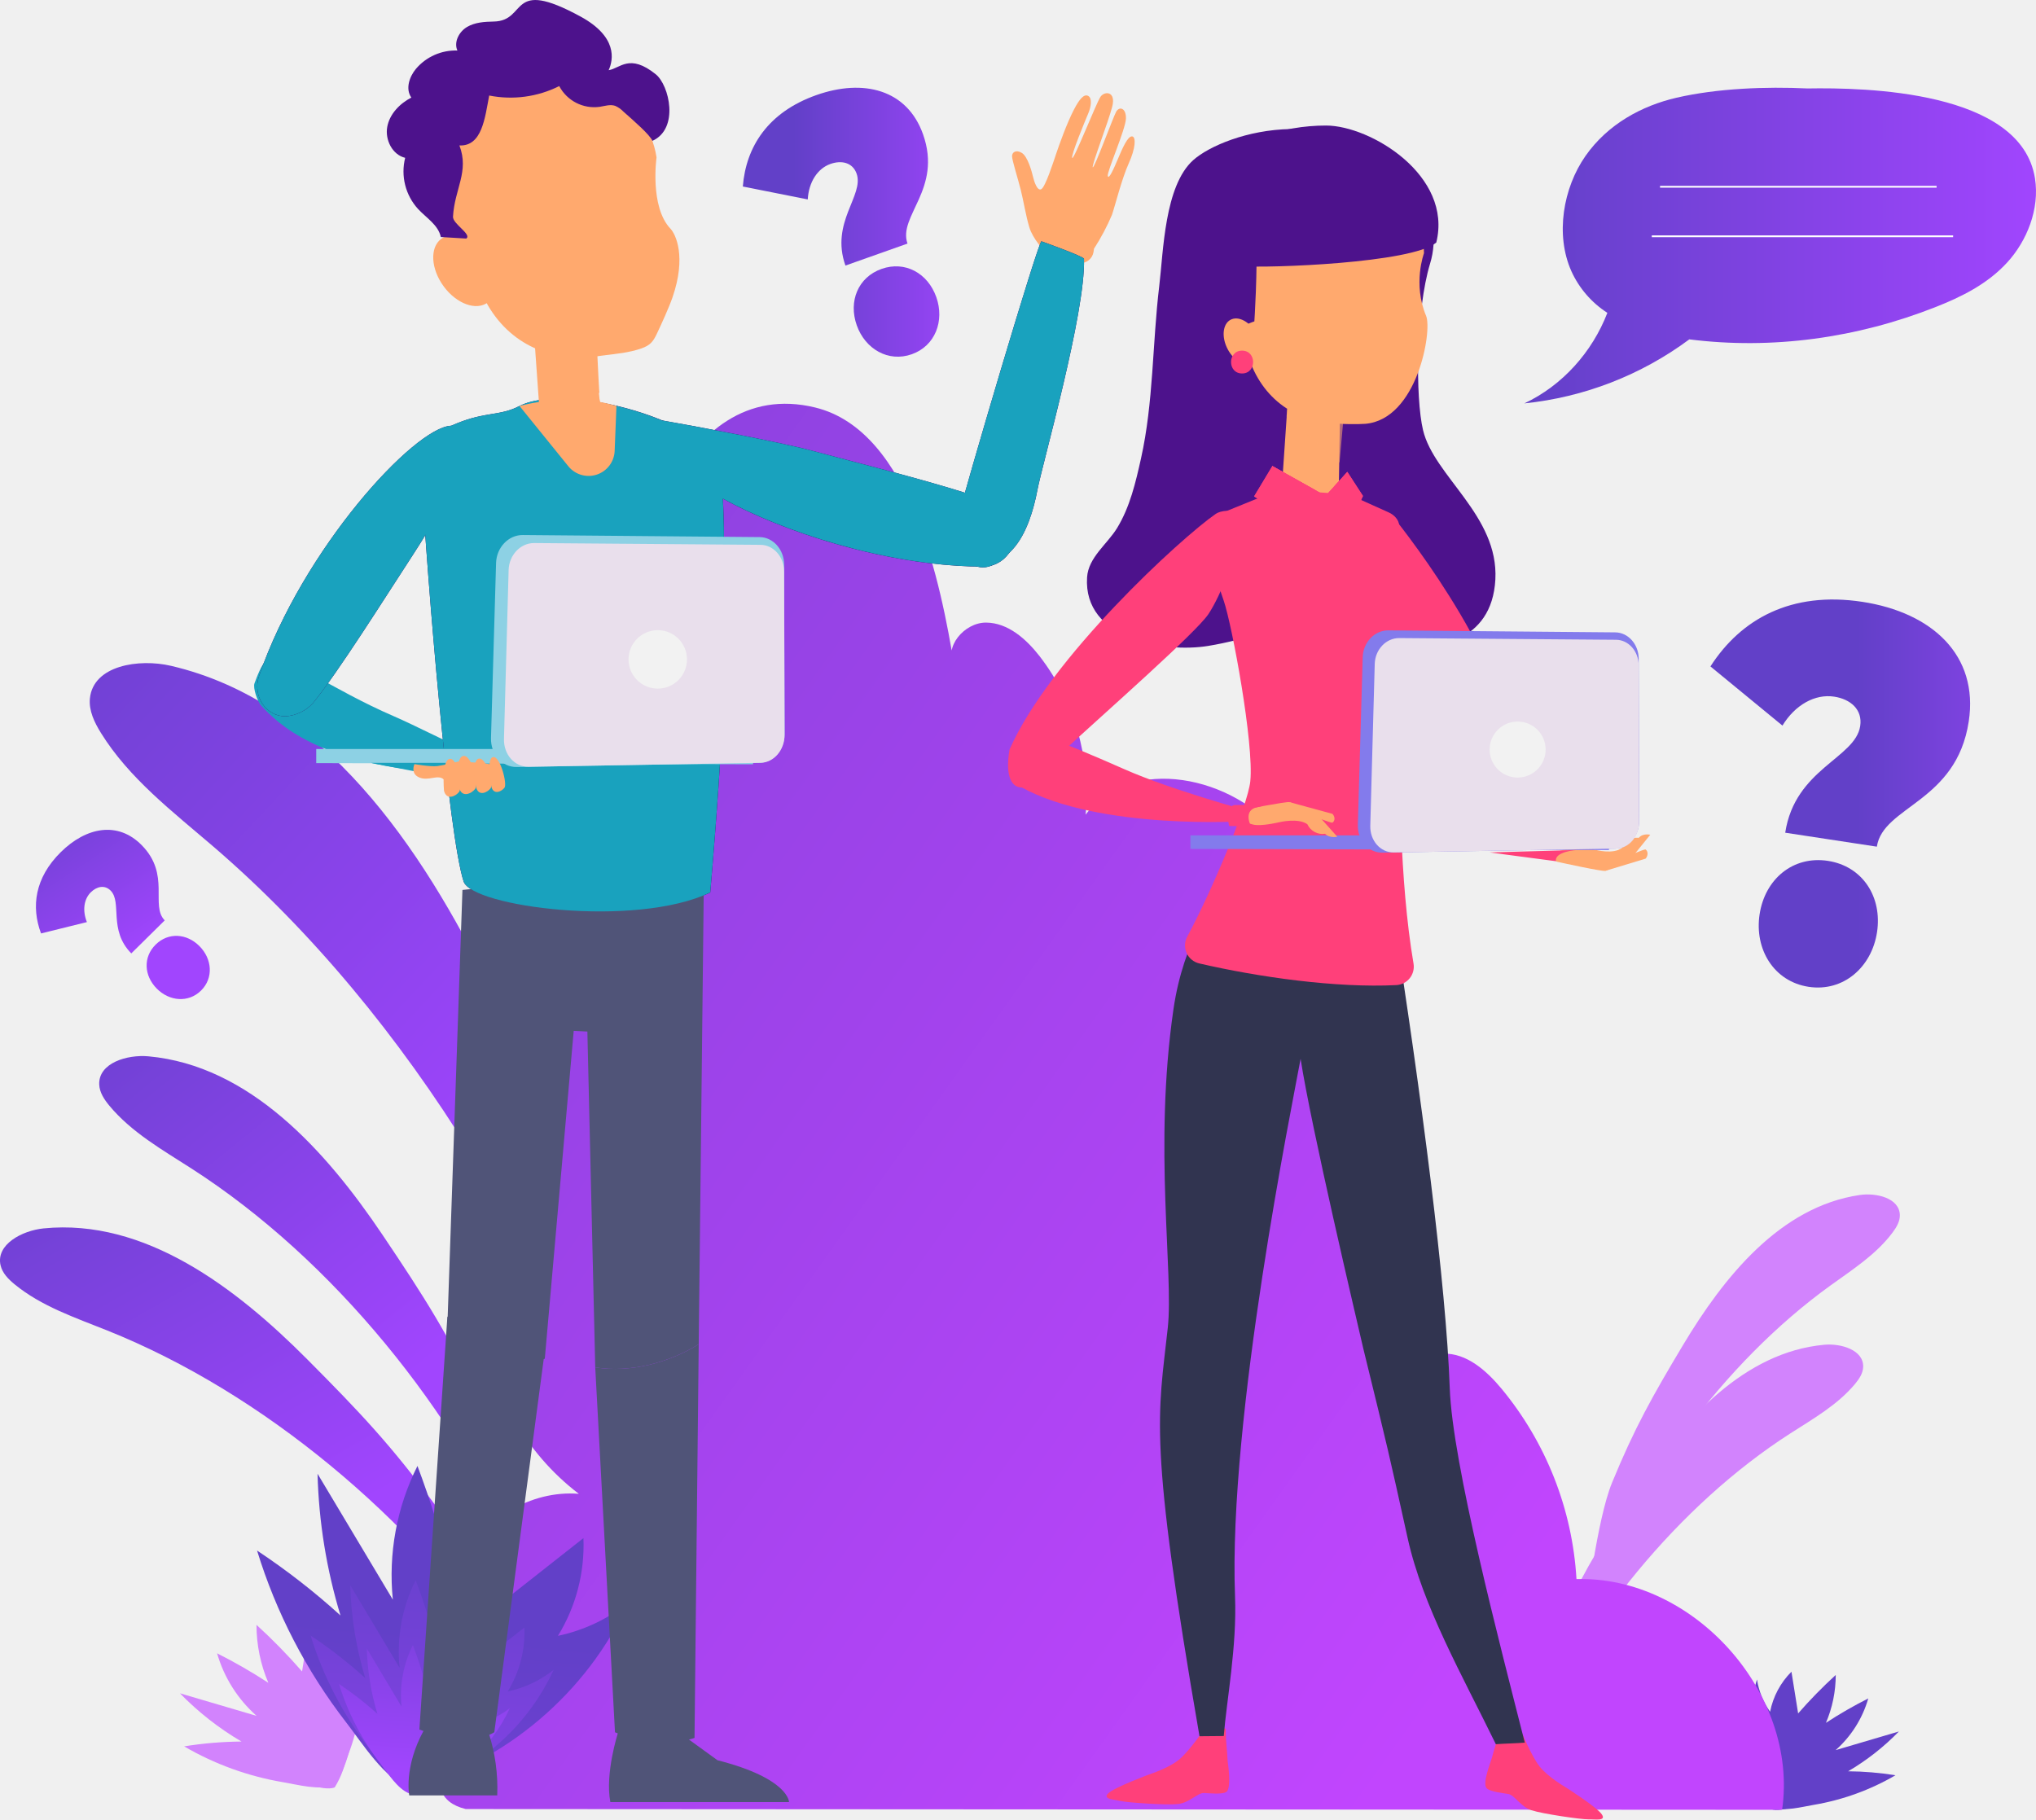
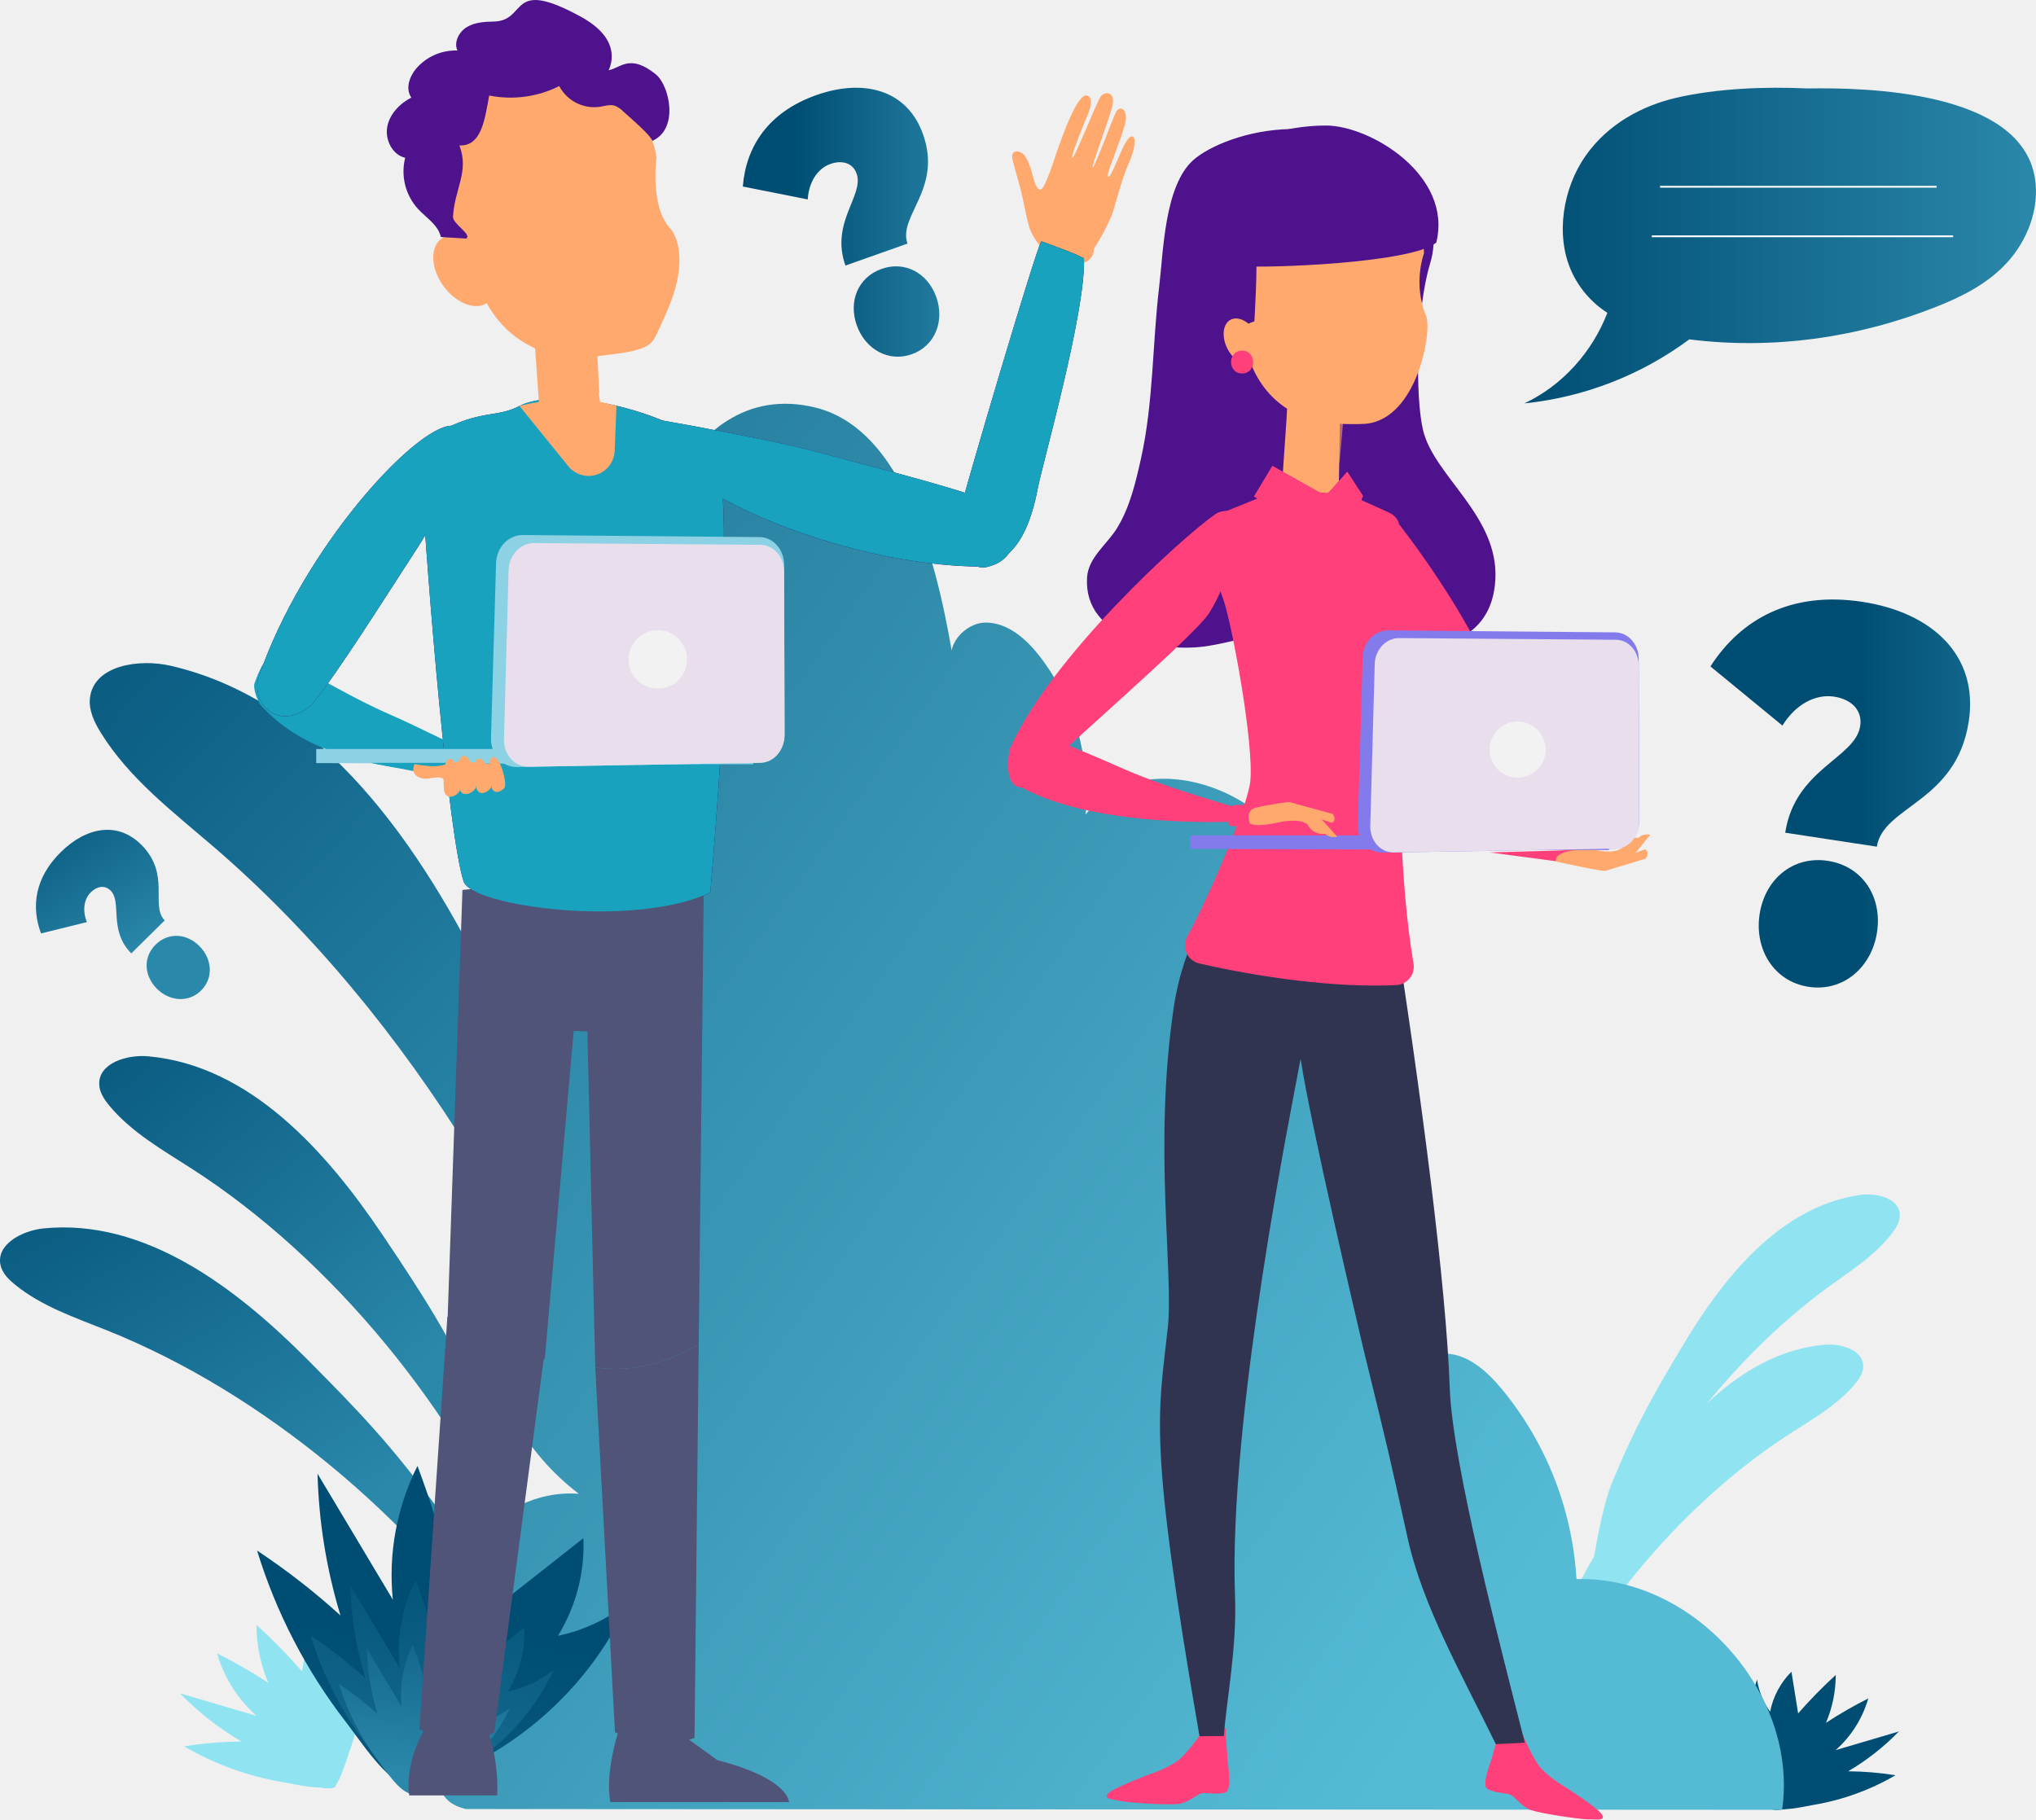
<svg xmlns="http://www.w3.org/2000/svg" xmlns:xlink="http://www.w3.org/1999/xlink" height="776.336" viewBox="0 0 868.611 776.336" width="868.611">
  <linearGradient id="a" gradientUnits="objectBoundingBox" x1="1.153" x2="1.438" y1="2.57" y2="5.178">
-     <stop offset="0" stop-color="#6240c8" />
-     <stop offset="1" stop-color="#a145fe" />
+     <stop offset="0" stop-color="#004D73" />
+     <stop offset="1" stop-color="#2A88AB" />
  </linearGradient>
  <linearGradient id="b" x1="1.638" x2="1.896" xlink:href="#a" y1="2.768" y2="5.437" />
  <linearGradient id="c" x1="2.305" x2="2.474" xlink:href="#a" y1="3.738" y2="5.391" />
  <linearGradient id="d" gradientUnits="objectBoundingBox" x1="-8.637" x2="-8.204" y1="-1.261" y2="-.646">
    <stop offset="0" stop-color="#b548f2" />
-     <stop offset="1" stop-color="#d283fd" />
+     <stop offset="1" stop-color="#90E3F0" />
  </linearGradient>
  <linearGradient id="e" x1="-8.943" x2="-8.481" xlink:href="#d" y1="-1.814" y2="-1.222" />
  <linearGradient id="f" x1="2.395" x2="2.11" xlink:href="#d" y1="-4.202" y2="-1.594" />
  <linearGradient id="g" x1="3.252" x2="2.994" xlink:href="#d" y1="-7.571" y2="-4.903" />
  <linearGradient id="h" x1="4.227" x2="4.058" xlink:href="#d" y1="-10.967" y2="-9.314" />
  <linearGradient id="i" x1="0" x2=".682" xlink:href="#a" y1="-.345" y2=".664" />
  <linearGradient id="j" gradientUnits="objectBoundingBox" x1="-.711" x2=".781" y1="-.24" y2=".881">
-     <stop offset="0" stop-color="#6240c8" />
-     <stop offset="1" stop-color="#c145fe" />
+     <stop offset="0" stop-color="#004D73" />
+     <stop offset="1" stop-color="#55BBD5" />
  </linearGradient>
  <linearGradient id="k" x1=".565" x2="1.581" xlink:href="#a" y1=".261" y2=".261" />
  <linearGradient id="l" x1=".257" x2="1.21" xlink:href="#a" y1=".688" y2=".688" />
  <linearGradient id="m" x1="0" x2="1" xlink:href="#a" y1=".5" y2=".5" />
  <linearGradient id="n" x1=".5" x2=".5" xlink:href="#a" y1="0" y2="1" />
  <linearGradient id="o" x1=".482" x2=".226" xlink:href="#a" y1=".518" y2="2.992" />
  <linearGradient id="p" x1=".563" x2=".332" xlink:href="#a" y1="-.347" y2="2.185" />
  <linearGradient id="q" x1=".601" x2=".45" xlink:href="#a" y1="-.707" y2=".861" />
  <path d="m243.711 429.477c4.817 1.95 12.43-.164 17.557-1.024a103.32 103.32 0 0 0 34.846-12.622 133.927 133.927 0 0 0 -20.2-1.7 102.8 102.8 0 0 0 21.663-16.986q-13.494 3.976-26.985 7.955a46.7 46.7 0 0 0 13.917-22.043 183.786 183.786 0 0 0 -18.058 10.4 52.039 52.039 0 0 0 4.179-20.42 200.436 200.436 0 0 0 -16.045 16.411q-1.426-8.9-2.849-17.8a33.2 33.2 0 0 0 -9.111 17.08 32.237 32.237 0 0 1 -5.59-13.778 65.209 65.209 0 0 0 6.673 54.528" fill="url(#a)" transform="translate(512.545 341.621)" />
  <path d="m245.8 415.342c3.152 1.278 8.139-.108 11.5-.672a67.691 67.691 0 0 0 22.826-8.268 87.7 87.7 0 0 0 -13.231-1.111 67.3 67.3 0 0 0 14.189-11.128q-8.839 2.607-17.675 5.21a30.509 30.509 0 0 0 9.115-14.437 121.072 121.072 0 0 0 -11.828 6.809 34.02 34.02 0 0 0 2.737-13.374 131.878 131.878 0 0 0 -10.508 10.748l-1.863-11.654a21.709 21.709 0 0 0 -5.97 11.183 21.107 21.107 0 0 1 -3.664-9.024 42.717 42.717 0 0 0 4.374 35.717" fill="url(#b)" transform="translate(509.927 356.066)" />
  <path d="m246.924 407.465c2.215.9 5.722-.073 8.084-.47a47.594 47.594 0 0 0 16.049-5.813 61.182 61.182 0 0 0 -9.3-.784 47.3 47.3 0 0 0 9.978-7.826q-6.212 1.834-12.427 3.664a21.506 21.506 0 0 0 6.408-10.153 84.915 84.915 0 0 0 -8.317 4.789 23.97 23.97 0 0 0 1.926-9.4 92.262 92.262 0 0 0 -7.391 7.558q-.658-4.1-1.313-8.2a15.309 15.309 0 0 0 -4.2 7.864 14.831 14.831 0 0 1 -2.574-6.346 30.032 30.032 0 0 0 3.075 25.115" fill="url(#c)" transform="translate(508.706 364.421)" />
  <path d="m202.469 504.605c22.7-52.12 63.882-103.217 111.7-133.953 9.815-6.307 20.214-12.2 27.668-21.172 1.731-2.079 3.343-4.479 3.441-7.182.268-7.248-9.4-10.152-16.624-9.491-34.079 3.124-59.786 31.763-78.893 60.159-14.13 21-22.349 33.891-33.209 56.756-7.352 15.488-14.085 54.882-14.085 54.882" fill="url(#d)" transform="translate(449.602 240.962)" />
  <path d="m209.515 492.873c19.876-53.263 58.264-106.491 104.369-139.745 9.459-6.823 19.532-13.263 26.494-22.621 1.613-2.17 3.1-4.653 3.051-7.359-.122-7.248-9.933-9.633-17.108-8.585-33.867 4.946-58 34.919-75.556 64.3-12.987 21.726-20.507 35.037-30.123 58.452-6.513 15.861-11.128 55.558-11.128 55.558" fill="url(#e)" transform="translate(467.095 195.307)" />
  <path d="m102.556 436.637c-5.834 2.365-15.06-.2-21.27-1.24a125.2 125.2 0 0 1 -42.222-15.297 162.3 162.3 0 0 1 24.474-2.058 124.537 124.537 0 0 1 -26.25-20.584q16.347 4.822 32.7 9.637a56.535 56.535 0 0 1 -16.864-26.706 223.08 223.08 0 0 1 21.876 12.601 62.929 62.929 0 0 1 -5.064-24.742 243.648 243.648 0 0 1 19.444 19.887q1.724-10.783 3.448-21.562a40.227 40.227 0 0 1 11.041 20.691 39.057 39.057 0 0 0 6.774-16.7 79 79 0 0 1 -8.087 66.069" fill="url(#f)" transform="translate(39.488 325.021)" />
  <path d="m86.686 419.514c-3.824 1.546-9.867-.129-13.931-.815a82.006 82.006 0 0 1 -27.655-10.013 106.129 106.129 0 0 1 16.031-1.351 81.558 81.558 0 0 1 -17.191-13.479l21.412 6.311a37.051 37.051 0 0 1 -11.044-17.494 145.5 145.5 0 0 1 14.332 8.254 41.282 41.282 0 0 1 -3.316-16.209 159.942 159.942 0 0 1 12.733 13.026q1.128-7.063 2.257-14.123a26.321 26.321 0 0 1 7.23 13.555 25.557 25.557 0 0 0 4.441-10.936 51.757 51.757 0 0 1 -5.3 43.274" fill="url(#g)" transform="translate(55.999 342.52)" />
  <path d="m77.676 409.967c-2.689 1.09-6.938-.091-9.8-.571a57.668 57.668 0 0 1 -19.448-7.042 74.1 74.1 0 0 1 11.274-.947 57.4 57.4 0 0 1 -12.089-9.48q7.528 2.22 15.06 4.437a26.012 26.012 0 0 1 -7.767-12.3 102.876 102.876 0 0 1 10.076 5.8 28.988 28.988 0 0 1 -2.33-11.4 112.264 112.264 0 0 1 8.954 9.16q.794-4.963 1.588-9.929a18.564 18.564 0 0 1 5.085 9.529 17.986 17.986 0 0 0 3.117-7.69 36.379 36.379 0 0 1 -3.723 30.429" fill="url(#h)" transform="translate(65.131 352.645)" />
  <path d="m258.488 615.825c-29.858-106.685-95.655-216.345-179.727-288.492-17.25-14.8-35.751-28.96-47.732-48.275-2.779-4.479-5.252-9.543-4.719-14.788 1.428-14.06 20.866-17.076 34.63-13.865 64.951 15.161 106.891 77.329 136.164 137.261 21.653 44.323 34.065 71.4 48.9 118.451 10.048 31.868 12.489 109.709 12.489 109.709" fill="url(#i)" transform="translate(12.05 33.692)" />
  <path d="m208.037 514.786c-28.716-65.923-80.8-130.55-141.287-169.432-12.409-7.976-25.567-15.429-35-26.776-2.187-2.63-4.225-5.667-4.35-9.083-.338-9.167 11.89-12.841 21.022-12.005 43.11 3.949 75.622 40.178 99.786 76.092 17.874 26.563 28.274 42.867 42.006 71.788 9.3 19.591 17.818 69.416 17.818 69.416" fill="url(#i)" transform="translate(14.93 153.212)" />
  <path d="m231.764 501.887c-40.69-59.287-104.084-112.867-170.843-139.577-13.694-5.478-28.026-10.3-39.432-19.657-2.647-2.17-5.224-4.761-6-8.094-2.069-8.937 9.24-14.865 18.368-15.774 43.075-4.291 81.864 25.115 112.4 55.8 22.583 22.694 35.883 36.73 54.851 62.523 12.845 17.473 30.652 64.78 30.652 64.78" fill="url(#i)" transform="translate(-15.244 205.333)" />
  <path d="m80.842 817.057c-11.842-2.933-12.361-10.923-11.88-23.109s10.338-23.348 22.366-25.338c-15.056-13.935-20-37.694-11.751-56.477s29.082-31.223 49.523-29.573c-46.527-35.5-53.886-103.154-44.611-160.937 7.53-46.914 32.435-100.333 79.61-105.892-12.987 1.532-17.021-73.954-16.853-83.459.759-43.145 24.174-127.419 82.679-113.216 40.989 9.947 53.688 75.929 59.379 110.37-4.782-8.007 4.239-18.671 13.566-18.595s17.135 7.035 22.858 14.4a96.271 96.271 0 0 1 19.58 67.556c19.392-25.776 63.391-16.522 83.149 8.975s41.143 60.681 44.943 92.712c6.025 50.685-2.177 99.9 12.329 148.838-6.649-7.464 2.187-20.319 12.179-20.57s18.407 7.237 24.8 14.917a140.316 140.316 0 0 1 32.018 81.282c50.031-1.432 94.889 48.9 87.725 98.438l-561.614-.324" fill="url(#j)" transform="translate(117.843 -45.191)" />
  <path d="m258.792 345.975c1.066-7-4.078-11.479-11.1-12.549-8.157-1.243-16.641 3.469-22.074 12.347l-30.718-25.243c12.981-20.2 34.417-32.188 64.777-27.563 29.792 4.538 49.724 22.826 45.423 51.055-5.263 34.549-36.552 36.023-39.2 53.412l-39.095-5.956c4.17-27.326 29.887-31.725 31.987-45.503zm-42.922 80.342c2.306-15.129 14.311-25.083 29.109-22.83s23.3 15.335 20.991 30.464c-2.271 14.906-14.377 25.54-29.182 23.283s-23.188-16.011-20.918-30.917z" fill="url(#k)" transform="translate(534.817 -36.188)" />
  <path d="m154.782 215.4c-1.682-4.744-6.4-5.823-11.162-4.138-5.524 1.957-9.257 7.753-9.682 15.136l-27.7-5.506c1.351-17.01 10.758-31.7 31.324-38.99 20.179-7.15 38.8-2.382 45.573 16.738 8.289 23.4-10.811 34.821-6.638 46.6l-26.48 9.379c-6.561-18.505 8.07-29.887 4.765-39.219zm.066 64.711c-3.629-10.25.547-20.51 10.57-24.063s19.734 1.79 23.366 12.04c3.577 10.1-.439 20.817-10.466 24.369s-19.893-2.248-23.47-12.345z" fill="url(#l)" transform="translate(210.67 -141.311)" />
  <path d="m51.524 295.6c-2.525-2.553-5.9-1.818-8.463.711-2.978 2.939-3.633 7.815-1.668 12.716l-19.566 4.838c-4.28-11.4-2.657-23.742 8.418-34.682 10.87-10.734 24.338-13.3 34.511-3 12.451 12.6 3.573 25.77 9.839 32.112l-14.263 14.089c-9.846-9.968-3.845-21.757-8.808-26.784zm19.657 41.783c-5.451-5.52-5.862-13.416-.463-18.748s13.29-4.827 18.741.693c5.37 5.44 6.029 13.579.627 18.915s-13.531 4.578-18.905-.859z" fill="url(#i)" transform="translate(-4.318 84.402)" />
  <path d="m419.813 217.358c-5.991-37.5-72.578-38.718-97.028-38.308-17.672-.832-38.408-.073-55.85 3.946-14.826 3.417-29.391 11.274-38.9 24.888s-12.949 33.585-6 49.129a41.516 41.516 0 0 0 15.355 17.777c-6.433 16.7-19.187 31.025-35.424 38.635a142.5 142.5 0 0 0 70.384-27.316c35.33 4.448 71.464-.519 105.1-13.8 10.978-4.333 21.956-9.721 30.415-18.9s14.055-22.847 11.948-36.051z" fill="url(#m)" transform="translate(448.353 -141.311)" />
  <path d="m218.591 190.88h117.984" fill="url(#n)" stroke="#fff" stroke-miterlimit="10" stroke-width=".758" transform="translate(489.63 -111.193)" />
  <path d="m217.58 196.947h128.551" fill="url(#n)" stroke="#fff" stroke-miterlimit="10" stroke-width=".758" transform="translate(487.12 -96.13)" />
  <path d="m111.835 484.786c-10.821-4.079-20.082-19.023-27.162-28.169a229.957 229.957 0 0 1 -37.942-73.226 297.457 297.457 0 0 1 35.594 27.7 228.724 228.724 0 0 1 -9.79-60.472q16.065 26.865 32.126 53.731a103.811 103.811 0 0 1 10.507-57.05 409.541 409.541 0 0 1 13.841 44.256 115.7 115.7 0 0 1 23.979-39.7 446.009 446.009 0 0 1 1.473 51.055q15.757-12.411 31.513-24.811a73.862 73.862 0 0 1 -10.874 41.683 71.7 71.7 0 0 0 29.938-14.095c-17.369 38.353-52.535 68.2-93.2 79.1" fill="url(#o)" transform="translate(62.933 278.174)" />
  <path d="m95.938 451.347c-7.088-2.671-13.155-12.461-17.79-18.448a150.622 150.622 0 0 1 -24.853-47.965 195.059 195.059 0 0 1 23.314 18.146 149.785 149.785 0 0 1 -6.409-39.608l21.043 35.19a68.022 68.022 0 0 1 6.875-37.362 267.293 267.293 0 0 1 9.066 28.987 75.778 75.778 0 0 1 15.711-26 293.56 293.56 0 0 1 .965 33.438l20.64-16.254a48.362 48.362 0 0 1 -7.119 27.3 46.9 46.9 0 0 0 19.608-9.233 95.038 95.038 0 0 1 -61.047 51.81" fill="url(#p)" transform="translate(79.228 312.916)" />
  <path d="m86.755 432.563c-4.984-1.881-9.25-8.763-12.51-12.973a105.959 105.959 0 0 1 -17.477-33.728 137.214 137.214 0 0 1 16.4 12.758 105.208 105.208 0 0 1 -4.51-27.852q7.4 12.376 14.8 24.749a47.816 47.816 0 0 1 4.841-26.278 188.969 188.969 0 0 1 6.374 20.385 53.272 53.272 0 0 1 11.044-18.285 205.324 205.324 0 0 1 .679 23.513q7.256-5.71 14.513-11.427a33.991 33.991 0 0 1 -5.008 19.2 32.988 32.988 0 0 0 13.788-6.492 66.823 66.823 0 0 1 -42.926 36.434" fill="url(#q)" transform="translate(87.853 332.637)" />
  <path d="m221.569 271.6s-1.863 3.786-1.052 4.329 7.471-2.818 8.6-2.7c1.275 1.01.912 2.894-.017 3.918l-17.222 5.217z" fill="#ffa96e" transform="translate(472.957 89.211)" />
  <path d="m206.852 281.659a1.753 1.753 0 0 0 .592.254c2.5.55 18.94 4.155 20.427 3.859 1.606-.313 12.2-6.736 12.2-6.736l7-8.665s-3.072-.8-4.918 1.316c-1.727-.15-4.949-.2-7.077 4.221-3.653 3-11.35.9-11.35.9s-7.328-1.954-10.473-1l-6.374 1.933a2.019 2.019 0 0 0 -1.111.846 1.952 1.952 0 0 0 .495 2.685z" fill="#ffa96e" transform="translate(456.963 85.797)" />
  <path d="m289.573 210.42a34.779 34.779 0 0 1 5.217 30.785c-6.091 20.068-6.318 57.205-3.006 71.1 4.7 19.7 32.3 36.458 30.851 63.7s-26.5 30.36-39.272 27.727-15.725-17.487-35.626-12.127c-15.885 4.277-31.276 10.062-47.589 12.74-19.037 3.128-53.378-2.94-51.7-29.249.54-8.491 8.554-14.123 12.751-20.949 5.552-9.038 7.993-19.615 10.267-29.823 5.35-24 4.827-49.108 7.767-73.477 1.787-14.826 2.226-42.818 14.52-53.778 13.431-11.969 65.419-27.819 95.82 13.351z" fill="#4d128c" transform="translate(315.326 -128.758)" />
  <path d="m174.413 255.123c9.546 14.927 24.289 11.95 21.959-3.3l.495-30.666-22.506-3.072-1.988 29.115a13.064 13.064 0 0 0 2.04 7.923z" fill="#ffa96e" transform="translate(374.802 -43.652)" />
  <path d="m195.438 241.766-22.6-19.734.383-4.239 24.174 2.17-1.957 21.8z" fill="#ffa96e" fill-rule="evenodd" opacity=".57" transform="translate(376.033 -44.37)" />
  <path d="m202.44 394.183c-.1-1.964-.247-4.27-.428-6.067-.39-3.841-.373-7.815-.373-7.815l-8.449-.749s-6.844 10.107-11.347 13.879-12.949 6.45-12.949 6.45-14.732 5.475-17.351 8 2.257 2.595 5.21 3.3 19.713 1.835 24.554 1.289 8.414-4.848 11.065-4.7 7.579.644 9.442-.408c2.494-1.407.627-13.172.627-13.172z" fill="#ff407a" transform="translate(321.303 357.246)" />
  <path d="m246.84 416.979c-2.03-3.013-15.286-11.458-15.286-11.458s-7.694-4.392-11.309-9.024-8.181-15.948-8.181-15.948l-8.418-1.041s-.815 3.887-2 7.561c-.557 1.72-1.181 3.946-1.693 5.841s-4.291 11.114-2.145 13.015c1.6 1.417 6.523 1.964 9.146 2.379s5.214 5.364 9.832 6.917 21.238 3.963 24.275 3.894 7.813.876 5.779-2.136z" fill="#ff407a" transform="translate(436.523 357.134)" />
  <path d="m194.83 233.5c12.221 15.505 56.192 74.529 51.337 114.738a5.975 5.975 0 0 1 -10.288 3.249c-22.363-23.506-64.777-105.8-50.128-119.036a6.325 6.325 0 0 1 9.079 1.049z" fill="#ff407a" transform="translate(400.62 -11.646)" />
  <path d="m189.353 579.515c.839 21.6-3.577 44.141-4.806 59.626-3.448.028-6.9.066-10.351.091-21.91-126.611-17.654-136.453-13.534-174.252 2.56-23.513-6.151-76.674 2.414-135.861 4.235-29.263 17.588-47.885 23.283-52.545l69.785 7.854c12.916 82.332 23.309 162.723 24.814 206.272 1.111 32.108 21.416 109.423 32.018 151.255-3.476.324-8.871.387-12.35.679-14.367-29.465-31.23-58.943-37.621-87.906-8.2-37.113-8.2-37.113-18.926-80.9-3.148-13.607-22.262-94.555-26.752-123.619-3.462 19.031-30.935 153.374-27.974 229.306z" fill="#313450" transform="translate(337.542 101.568)" />
  <g fill="#ff407a">
    <path d="m188.266 352.317c-1.034 10.337-16.756 47.586-26.9 66.32a7.861 7.861 0 0 0 5.1 11.427c25.428 5.89 58.522 10.543 84.124 9.247a7.866 7.866 0 0 0 7.3-9.243c-6.1-35.688-5.973-81.878-5.8-97.428a7.976 7.976 0 0 1 2.891-5.983c7.352-6.241 14.067-18.452 14.715-21.559 4.371-11.807-16.564-29.4-17.916-61.8-.108-2.553-2.149-4.625-4.479-5.673l-15.701-7.067a7.855 7.855 0 0 0 -2.678-.672l-26.48-1.856a7.877 7.877 0 0 0 -3.514.561l-21.89 8.9c-2.95 1.2-8.314 3.009-8.327 6.192-.031 8.212 5.663 24.143 8.226 31.652 3.57 10.433 12.932 60.982 11.329 76.982z" transform="translate(345.148 -19.004)" />
    <path d="m203.756 237.214-.637-9.6-9.31 10.208-22.709-12.722 2 13.984 19.637 8.867z" transform="translate(371.715 -26.235)" />
    <path d="m203.756 237.214-.637-9.6-9.31 10.208-22.709-12.722 2 13.984 19.637 8.867z" transform="translate(371.715 -26.235)" />
    <path d="m203.756 237.214-.637-9.6-9.31 10.208-22.709-12.722 2 13.984 19.637 8.867z" transform="translate(371.715 -26.235)" />
    <path d="m176.65 225.1-7.787 12.946 16.187 9.987 9.79-12.742z" transform="translate(366.164 -26.235)" />
    <path d="m178.543 232.5 7.5 14.905 5.233-11.349-6.638-10.236z" transform="translate(390.198 -24.441)" />
    <path d="m176.65 225.1-7.787 12.946 16.187 9.987 9.79-12.742z" transform="translate(366.164 -26.235)" />
    <path d="m178.543 232.5 7.5 14.905 5.233-11.349-6.638-10.236z" transform="translate(390.198 -24.441)" />
    <path d="m162.388 333c17.891-16.519 56.568-50.463 61.844-58.424 5.141-7.749 13.876-27.936 11.591-41.268-.679-3.97-6.586-2.776-8.449-1.484-14.893 10.33-70.729 61.413-88.028 100.591-3.989 23.625 12.224 19.331 23.042.585z" transform="translate(291.343 -12.602)" />
  </g>
  <path d="m251.507 255.755c-5.774-13.687-.9-26.713-.9-26.713-.07-10.985-5.781-23.533-14.356-31.708a35.376 35.376 0 0 0 -24.885-10.4c-18.873-.146-46.353 11.709-46.238 29.677l9.438 52.514c4.636 19.685 18.933 31.279 36.831 32.251 2.347.679 11.507.69 14.245.449 22.118-1.957 28.571-39.655 25.865-46.07z" fill="#ffa96e" transform="translate(356.903 -121)" />
  <path d="m183.412 255.893s-21.935 6.767-18.543 27.1c0 0-7.606-76.27 8.293-92.939s10.25 65.839 10.25 65.839z" fill="#4d128c" transform="translate(351.733 -118.764)" />
  <path d="m176.937 243.371c-14.172-1.149 4.155-23.015-9.059-28.775-2.093-.916-2.065-4.848-4.409-6.123 7.666-19.18 31.582-25.083 49.446-25.094 18.992-.014 54.165 21.329 47.067 49.923-10.338 8.798-71.625 10.992-83.045 10.069z" fill="#4d128c" transform="translate(352.772 -129.816)" />
  <path d="m179.524 214.365c2.431 5.259 1.477 10.643-2.128 12.019s-8.491-1.766-10.919-7.025-1.477-10.643 2.128-12.023 8.495 1.764 10.919 7.029z" fill="#ffa96e" transform="translate(356.903 -71.14)" />
  <path d="m172.954 210.477a4.163 4.163 0 0 0 -2.689-2.661c-1.487-.449-3.741.1-4.117 4.357s2.313 8.206 4.625 7.9c.731-.1 1.219-1.094 1.543-2.414a3.2 3.2 0 0 1 -1.609-3.887 3.515 3.515 0 0 1 2.246-2.532c.005-.474.001-.763.001-.763z" fill="#ffa96e" fill-rule="evenodd" opacity=".68" transform="translate(359.338 -69.464)" />
  <path d="m170.747 220.7c6.269 0 6.28-9.742 0-9.742s-6.279 9.742 0 9.742z" fill="#ff407a" transform="translate(359.157 -61.352)" />
  <path d="m161.061 276.113v-5.772h178.564v6.253z" fill="#837bec" transform="translate(346.793 86.095)" />
  <path d="m291.4 338.352-99.3 1.714c-6 .1-10.717-5.231-10.522-11.887l2.069-71.5c.185-6.384 5.085-11.5 10.926-11.455l96.815.85c5.517.045 9.992 5.081 10.009 11.264l.2 69.165c.022 6.441-4.537 11.752-10.197 11.849z" fill="#837bec" transform="translate(397.717 23.736)" />
  <path d="m288 336-94.8 1.633c-5.747.1-10.274-5.019-10.1-11.406l1.9-69.043c.171-6.137 4.862-11.061 10.466-11.016l92.5.724c5.308.042 9.609 4.886 9.626 10.835l.2 66.884c.021 6.189-4.36 11.296-9.792 11.389z" fill="#e9dfec" transform="translate(401.499 26.08)" />
  <path d="m221.608 268.341a11.946 11.946 0 1 1 -11.946-11.941 11.945 11.945 0 0 1 11.946 11.941z" fill="#f2f2f2" transform="translate(437.801 51.469)" />
  <path d="m145.614 261.988a10.531 10.531 0 0 1 11.629-2.825c5.409 2.065 14.844 5.869 29.816 12.486 19.615 8.676 52.709 17.724 52.709 17.724l-1.076 4.381s-62.314 4.078-95.9-14.579a6.952 6.952 0 0 1 -2.654-9.337 40.945 40.945 0 0 1 5.476-7.85z" fill="#ff407a" transform="translate(292.775 56.611)" />
  <path d="m183.511 276.585s-1.982-3.629-1.118-4.151 7.955 2.7 9.156 2.591c1.355-.968.968-2.776-.021-3.758l-18.337-5z" fill="#ffa96e" transform="translate(376.909 75.974)" />
  <path d="m167.842 270.219a1.994 1.994 0 0 1 .634-.24c2.664-.529 20.162-3.984 21.74-3.7 1.714.3 12.987 6.461 12.987 6.461l7.446 8.306s-3.267.773-5.231-1.261a7.1 7.1 0 0 1 -7.533-4.05c-3.89-2.87-12.085-.86-12.085-.86s-7.8 1.874-11.149.961l-6.784-1.853a2.144 2.144 0 0 1 -1.184-.811 1.757 1.757 0 0 1 .529-2.574z" fill="#ffa96e" transform="translate(359.885 75.963)" />
  <path d="m166.082 275.574 9.456.314s-3.95-7.147 2.877-8.38-10.118-.839-10.118-.839-3.849.379-2.215 8.905z" fill="#ff407a" transform="translate(358.256 76.828)" />
  <path d="m226.014 276.9-28.3-3.741 37.036-1.027s-9.443.617-8.736 4.768z" fill="#ff407a" transform="translate(437.801 90.551)" />
  <path d="m133.539 286.769c.878-4.005 1.268-.421 1.268-.421-4.576-1.811-20.43-9.909-28.657-13.458-27.963-12.068-44.475-26.02-54.35-23.781-2 .456-4.573 7.847-5.256 9.609-.78 2.02 1.257 7.829 2.863 9.567 6.5 7.028 24.714 25.926 79.833 28.677z" fill="#19a2be" transform="translate(62.045 32.788)" />
  <path d="m152.914 246.536s-4.8-4.82-6.335-9.923-2.455-11.242-3.681-16.063-3.577-12.221-3.678-14.112 1.738-3.044 4.19-1.532 4.19 7.805 4.7 9.978 1.839 6.422 3.577 5.478 5.109-11.434 6.335-15.07 4.531-13.026 7.666-19.023c2.166-4.141 4.193-6.725 6.032-5.684s1.125 4.817 0 7.464-7.46 17.856-6.847 18.992 10.323-23.526 12.058-26.079 6.746-2.455 5.008 4.253-8.892 25.132-8.279 25.794 8.62-21.189 9.95-23.648 4.291-1.7 4.19 2.835-8.16 22.823-7.753 24.522 2.417-2.73 4.242-7.053c2.044-4.838 4.312-10.1 6.2-9.811 1.637.254 1.463 4.994-1.5 11.514s-5.928 18.459-7.154 21.956a95.194 95.194 0 0 1 -7.666 14.454c-.077.495-.143.961-.2 1.4a5.68 5.68 0 0 1 -5.782 4.744h-9.449a5.62 5.62 0 0 1 -5.824-5.386z" fill="#ffa96e" transform="translate(292.555 -139.651)" />
  <path d="m66.807 245.669c-.536-9.226 6.837-14.8 15.394-18.288 12.479-5.085 18.288-3.04 26.731-7.415 16.136-8.359 62.151.648 83.34 19.539 5.67 14.792 3.152 45.008 4.2 75.163 1.083 31.171-6.168 112.885-6.168 112.885-32.286 15.328-101.736 6.036-105.223-4.723-6.496-20.037-15.251-124.838-18.274-177.161z" fill="#300254" transform="translate(112.708 -46.751)" />
  <path d="m103.128 407.666h-37.528s-2.407-12.022 6.133-27.656l27.573.46a76.833 76.833 0 0 1 3.822 27.196z" fill="#505478" transform="translate(109.007 358.383)" />
  <path d="m93.692 382.882s-5.635 17.426-3.27 29.615h76.235s.045-10.067-30.541-17.867l-21.263-15.417z" fill="#505478" transform="translate(169.968 356.401)" />
  <path d="m132.305 332.677-1.79 167.962s-14.189 5.813-33.93-2.389l-8.428-155.692c15.105 2.413 31.634-2.086 44.148-9.881z" fill="#505478" transform="translate(165.786 240.863)" />
  <path d="m70.048 470.312 6.419-185.612 103.067-10.769-2.267 204.595c-12.514 7.795-29.043 12.294-44.148 9.881l-3.354-143.29-5.83-.293-12.335 139.889c-14.261 5.294-32.427-1.933-41.552-14.401z" fill="#505478" transform="translate(120.825 95.013)" />
  <path d="m78.567 330.318c9.125 12.726 27.291 20.1 41.557 14.7l-21.542 162.682s-9.71 7.241-31.965-1.123z" fill="#505478" transform="translate(112.306 231.361)" />
  <path d="m249.621 264.4a13.309 13.309 0 0 1 -12.671 17.675c-59.577-.3-126.444-31.154-132.9-47.035a9.673 9.673 0 0 1 -.463-1.449c-.63-2.765-16.885-16.2-3.385-13.889 11.114 1.9 49.4 9.024 63.589 12.827 21.618 5.8 59.4 15.2 76.138 21.694 3.953 1.536 8.293 6.172 9.689 10.177z" fill="#300254" transform="translate(182.43 -40.289)" />
  <path d="m186.8 205.038c.644 23.161-17.724 87.3-19.887 98.675-1.529 8.042-4.521 18.619-10.441 25.163-18.173 20.078-25.738-3.845-23.746-12.037 3.465-14.252 34.637-119.645 35.925-119.276-.002.001 18.12 6.468 18.149 7.475z" fill="#300254" transform="translate(275.668 -94.601)" />
  <path d="m58.771 344.145c-8.408.021-14.154-8.8-11.253-17.212 18.8-54.461 66.146-105.9 81.808-106.766a7.931 7.931 0 0 1 1.39.038 5.558 5.558 0 0 1 4.963 4.569c2.5 10.563-15.1 39.109-22.792 50.894-11.713 17.954-31.551 49.567-42.351 62.83a17.368 17.368 0 0 1 -11.765 5.646z" fill="#300254" transform="translate(62.999 -38.513)" />
  <path d="m349.758 205.038c-.028-1.01-18.149-7.474-18.149-7.474-1.094-.313-23.739 75.64-32.662 107.274-18.947-6.025-47.648-13.228-65.432-18-14.185-3.8-52.476-10.926-63.589-12.827-.056-.007-.091-.007-.143-.014-22.175-9.188-49.24-12.2-60.852-6.185-8.442 4.374-14.252 2.33-26.731 7.415-8.557 3.486-15.93 9.062-15.394 18.288 3.023 52.322 11.779 157.124 18.274 177.16 3.486 10.758 72.937 20.051 105.223 4.723 0 0 7.251-81.714 6.168-112.885-.69-19.838.153-39.676-.8-55.161 25.362 13.973 68.375 28.221 108.531 28.981a9.03 9.03 0 0 0 6.307-.505 13.3 13.3 0 0 0 7.147-5.109c.578-.571 1.167-1.181 1.769-1.846 5.921-6.544 8.913-17.122 10.441-25.163 2.167-11.375 20.534-75.51 19.892-98.672z" fill="#19a2be" transform="translate(112.708 -94.601)" />
  <path d="m58.771 344.145c-8.408.021-14.154-8.8-11.253-17.212 18.8-54.461 66.146-105.9 81.808-106.766a7.931 7.931 0 0 1 1.39.038 5.558 5.558 0 0 1 4.963 4.569c2.5 10.563-15.1 39.109-22.792 50.894-11.713 17.954-31.551 49.567-42.351 62.83a17.368 17.368 0 0 1 -11.765 5.646z" fill="#19a2be" transform="translate(62.999 -38.513)" />
  <path d="m84.444 245.906c12.831 17.435 28.671 10.762 24.307-6.955l-3.27-30.966-24.881.091 2.414 33.874a7.587 7.587 0 0 0 1.43 3.956z" fill="#ffa96e" transform="translate(147.021 -68.724)" />
  <path d="m108.719 238.172-27.9-24.884-.231-4.653 26.552-1.32 1.19 23.943z" fill="#ffa96e" fill-rule="evenodd" transform="translate(146.982 -70.388)" />
  <path d="m73.784 190.632c9.884-8.61 32.206-12.824 44.277-14.419a41.19 41.19 0 0 1 29.29 7.07c11.11 7.478 19.622 20.371 21.391 32.415 0 0-2.967 21.026 5.928 30.391 2.281 2.4 6.868 11.967.909 29.263-1.484 4.308-4.751 11.469-6.68 15.54-1.613 3.4-2.842 4.974-6.614 6.3-5.189 1.825-10.828 2.313-16.247 3-.609.077-.609.077-1.8.23-2.87.373-1.5.7-4.381.289-20.4 1.822-38.353-8.5-46.586-29.162l-24.683-48.2c-3.752-11.193-3.703-24.96 5.196-32.717z" fill="#ffa96e" transform="translate(111.352 -148.531)" />
  <path d="m91.454 206.535c5.015 7.8 4.695 16.543-.711 19.528s-13.855-.916-18.87-8.717-4.695-16.547.711-19.532 13.854.919 18.87 8.721z" fill="#ffa96e" transform="translate(116.516 -96.467)" />
  <path d="m80.373 201.484a6.663 6.663 0 0 0 -4.852-3.622c-2.459-.383-5.91.989-5.559 7.819s5.485 12.5 9.08 11.5c1.139-.317 1.689-2.006 1.909-4.169-2.232-.536-3.73-3.023-3.41-5.806a5.622 5.622 0 0 1 3-4.507c-.098-.755-.168-1.215-.168-1.215z" fill="#ffa96e" fill-rule="evenodd" transform="translate(120.551 -94.004)" />
  <path d="m96.521 269.782c2.522-1.752-5.83-6.259-5.656-9.323.672-11.943 7-19.232 2.734-30.405 9.672.439 10.891-11.793 12.705-21.3a46.407 46.407 0 0 0 29.883-4.026 16.9 16.9 0 0 0 17.257 8.853c2.208-.352 4.5-1.146 6.617-.418a10.842 10.842 0 0 1 3.455 2.41c4.479 3.981 11.438 10 12.413 12.528 11.542-5.207 7.216-23.753 1.438-28.406-11.218-9.024-15.164-2.528-20.092-1.745 2.069-4.542 3.782-14.283-11.964-22.872-31.077-16.944-22.4 1.835-37.057 2.114-3.943.073-8.07.317-11.448 2.344s-5.674 6.419-4.068 10.02a22.2 22.2 0 0 0 -17.675 7.808c-2.859 3.424-4.556 8.63-1.968 12.263-4.973 2.574-9.289 7.028-10.288 12.538s2.2 11.873 7.652 13.176a23.774 23.774 0 0 0 5.51 21.844c3.559 3.81 8.641 6.84 9.7 11.946" fill="#4d128c" transform="translate(102.397 -168)" />
  <path d="m78.882 219.7s21.708-6.2 41.351 0l-.759 19.159a11.129 11.129 0 0 1 -19.768 6.562z" fill="#ffa96e" transform="translate(142.758 -46.483)" />
  <path d="m53.98 265.78v-6.024h186.369v6.526z" fill="#8dd1e4" transform="translate(80.929 59.815)" />
  <path d="m190.022 330.738-103.648 1.787c-6.259.108-11.183-5.458-10.981-12.406l2.162-74.619c.192-6.663 5.3-12.005 11.4-11.953l101.045.881c5.761.049 10.431 5.3 10.448 11.758l.212 72.188c.02 6.719-4.734 12.263-10.638 12.364z" fill="#8dd1e4" transform="translate(134.079 -5.268)" />
  <path d="m186.464 328.288-98.943 1.7c-6 .1-10.724-5.235-10.539-11.9l1.985-72.06c.178-6.4 5.074-11.545 10.922-11.5l96.547.759c5.538.045 10.031 5.1 10.048 11.309l.2 69.806c.023 6.456-4.546 11.785-10.22 11.886z" fill="#e9dfec" transform="translate(138.027 -2.825)" />
  <path d="m117.176 257.668a12.47 12.47 0 1 1 -12.468-12.468 12.47 12.47 0 0 1 12.468 12.468z" fill="#f2f2f2" transform="translate(175.913 23.675)" />
  <path d="m89.93 267.109-29.249-5.653h41.261s-12.493 1.282-12.012 5.653z" fill="#19a2be" transform="translate(97.568 64.035)" />
  <path d="m85.322 261.279s-6.213 1.606-9.2 1.982-9.783-.832-9.783-.832-1.909 4.019 2.055 5.694 7.868-1.407 10.372.777c1.794 1.56 22.328 3.2 22.732-5.559.057-1.212-16.176-2.062-16.176-2.062z" fill="#ffa96e" transform="translate(110.479 63.595)" />
  <path d="m69.758 274.634s-1.139-12.879 2.372-13.642 5.534 12.19 4.089 14.067-5.329 3.764-6.461-.425z" fill="#ffa96e" transform="translate(119.666 62.803)" />
  <path d="m71.871 274.237s-2-12.8 1.71-13.6 6.649 12.068 5.127 14.057-5.638 3.98-6.837-.457z" fill="#ffa96e" transform="translate(124.013 61.911)" />
  <path d="m74.075 273.213s-2.208-11.525 1.139-12.249 6.412 10.859 5.033 12.653-5.085 3.594-6.172-.404z" fill="#ffa96e" transform="translate(129.05 62.733)" />
  <path d="m76.056 273.462s-2.347-12.047.686-12.695 6.144 11.441 4.9 13.068-4.608 3.249-5.586-.373z" fill="#ffa96e" transform="translate(133.589 62.261)" />
</svg>
